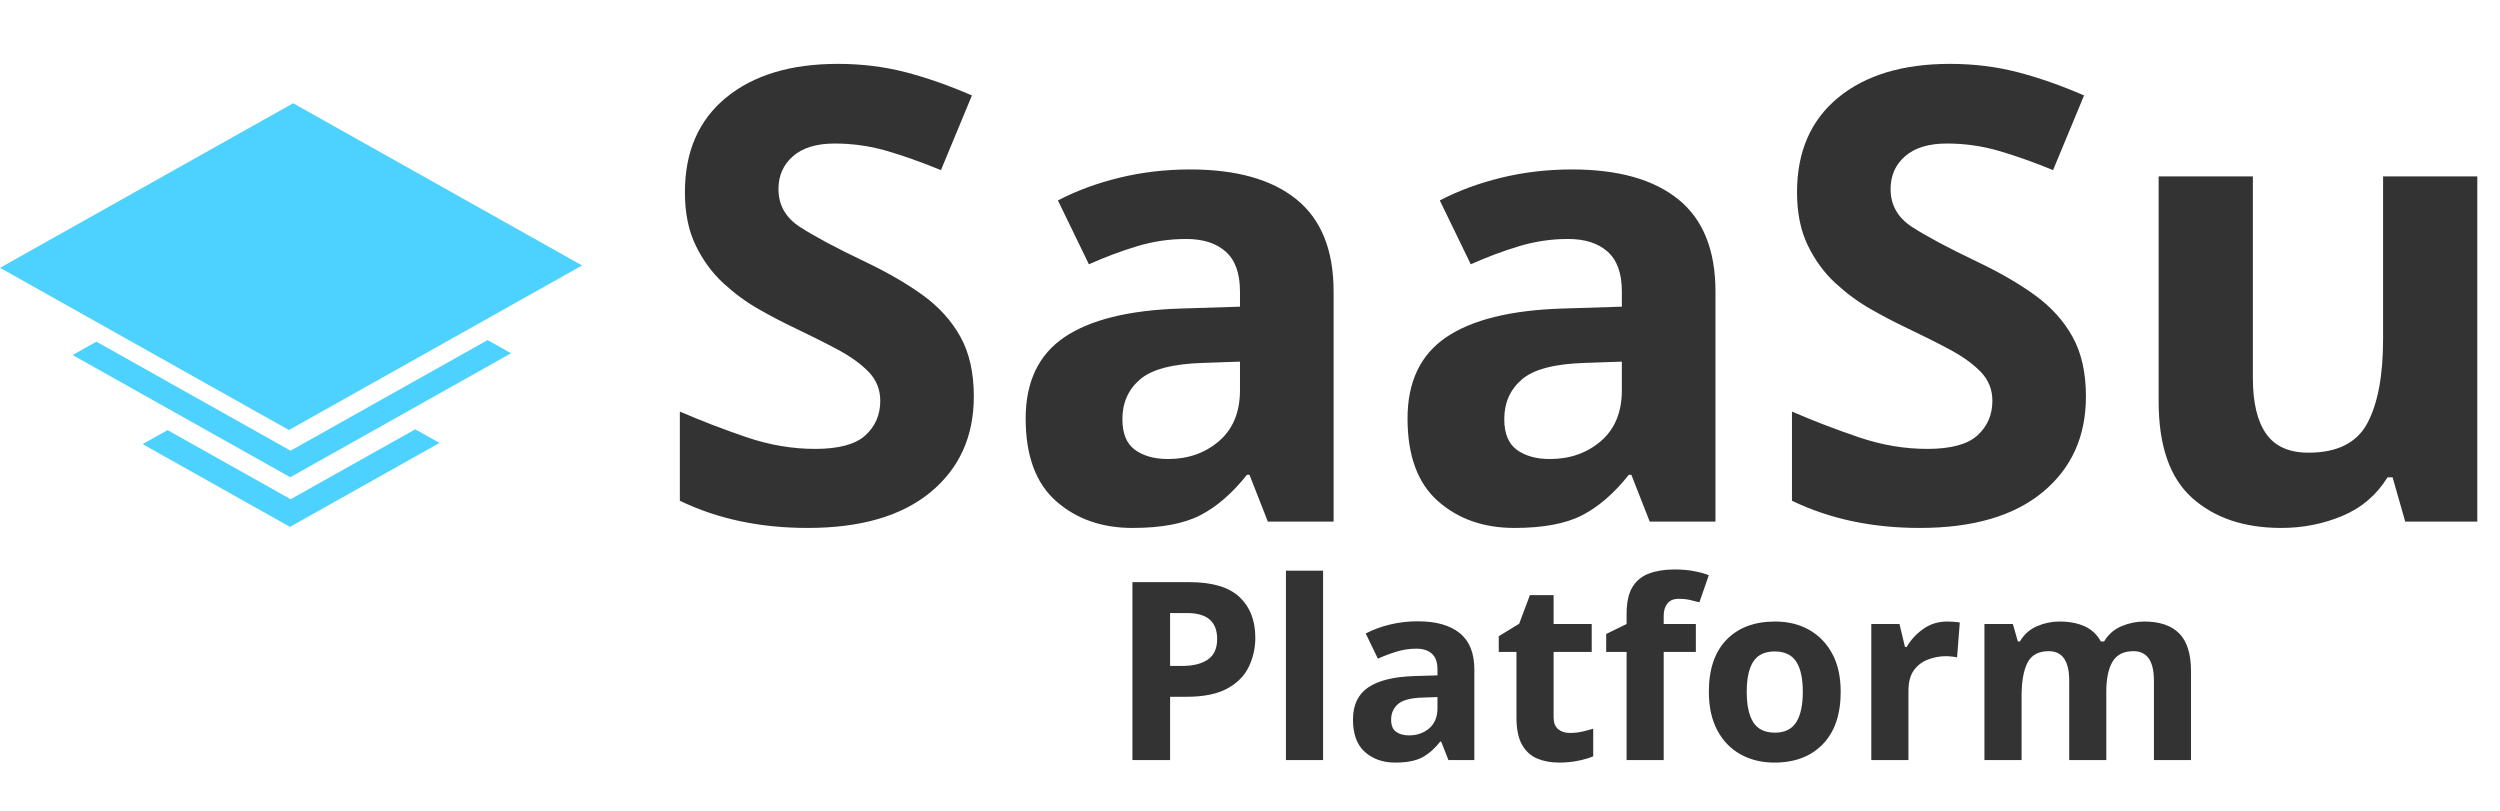
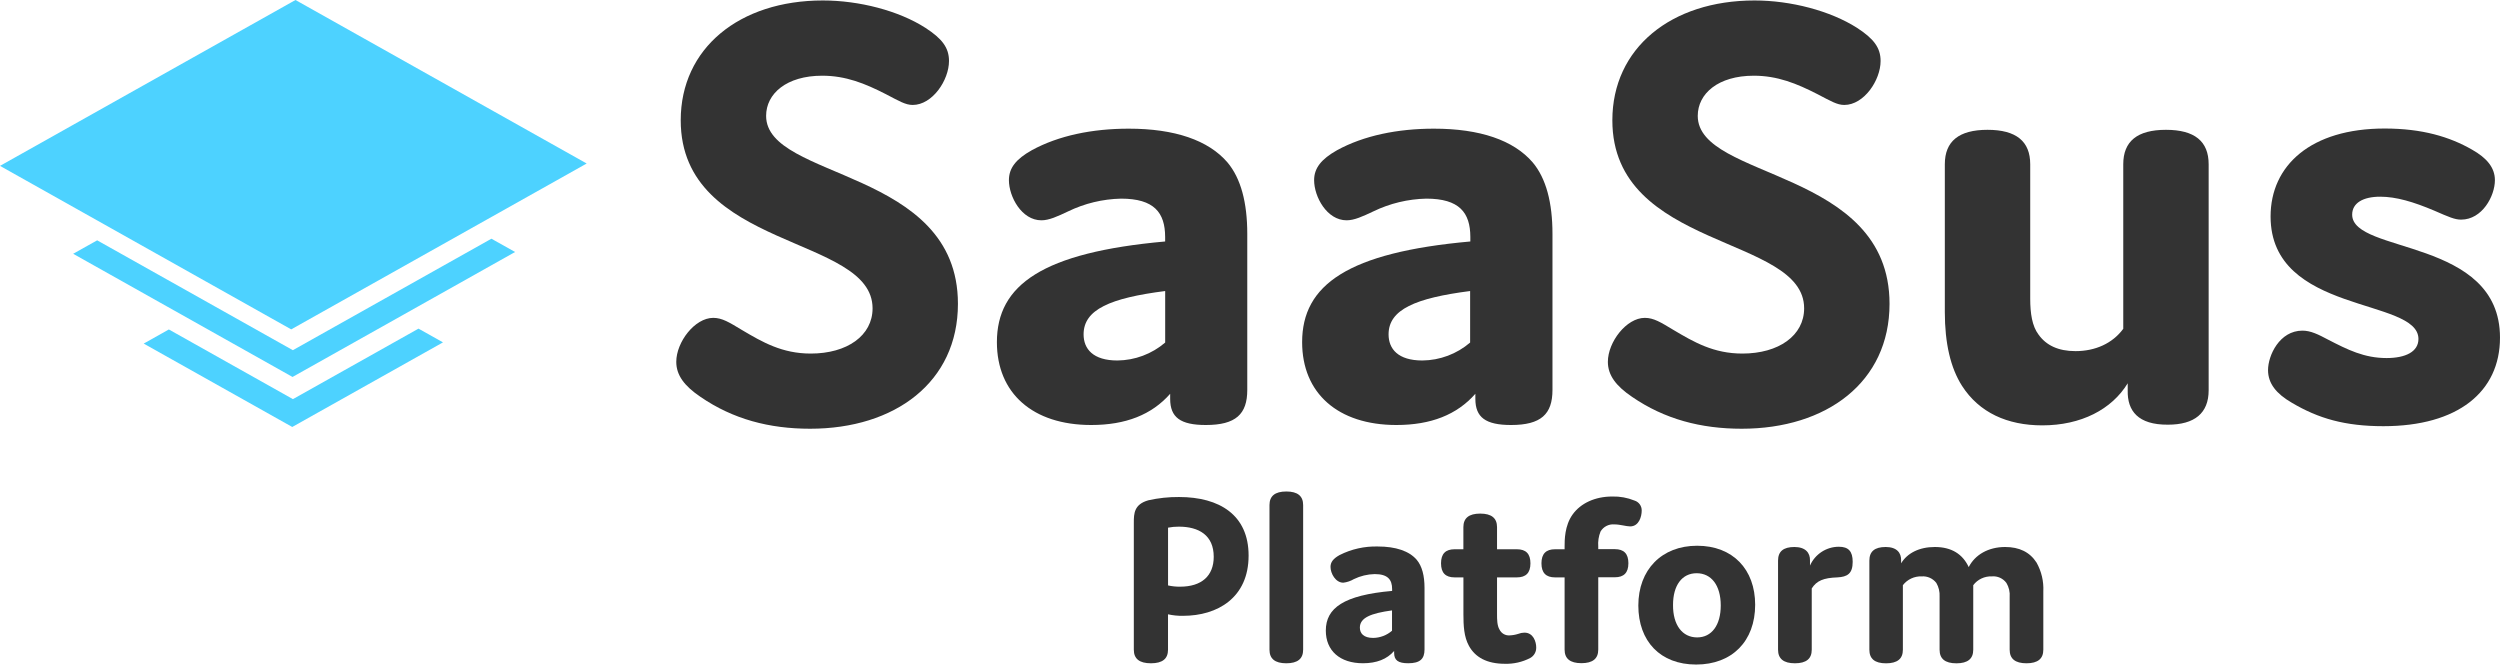
- <svg xmlns="http://www.w3.org/2000/svg" viewBox="0 0 702.26 227.58">
+ <svg xmlns="http://www.w3.org/2000/svg" viewBox="0 0 696.76 185.21">
  <defs>
-     <style>.cls-1{fill:#4dd2ff;}.cls-2{font-size:177.6px;}.cls-2,.cls-3{fill:#333;font-family:Domus-Bold, Domus;font-weight:700;}.cls-3{font-size:70px;}</style>
+     <style>.cls-1{fill:#4dd2ff;}.cls-2{fill:#333;}</style>
  </defs>
  <g id="レイヤー_2" data-name="レイヤー 2">
    <g id="レイヤー_1-2" data-name="レイヤー 1">
-       <polygon class="cls-1" points="81.62 126.6 27.08 95.97 20.39 99.73 81.53 134.06 143.56 99.23 136.96 95.53 81.62 126.6" />
-       <polygon class="cls-1" points="81.64 140.23 47.06 120.82 40.05 124.75 81.45 148 123.46 124.42 116.64 120.59 81.64 140.23" />
-       <path class="cls-1" d="M81.16,120.8,0,75.23,82.35,29l81.16,45.57Z" />
-       <text class="cls-2" transform="translate(182.8 146.52)">SaaSus</text>
-       <text class="cls-3" transform="translate(311.81 213.51)">Platform</text>
+       <polygon class="cls-1" points="81.62 97.6 27.08 66.98 20.39 70.73 81.53 105.06 143.56 70.23 136.96 66.53 81.62 97.6" />
+       <polygon class="cls-1" points="81.64 111.24 47.06 91.82 40.05 95.76 81.45 119 123.46 95.42 116.64 91.59 81.64 111.24" />
+       <path class="cls-1" d="M81.16,91.8,0,46.23,82.35,0l81.16,45.57Z" />
+       <path class="cls-2" d="M189.72,33.52c0-20.07,16.34-33.39,39.61-33.39,10.12,0,21.13,2.84,28.59,7.63,4.62,3,6.57,5.51,6.57,9.24,0,5.33-4.61,12.25-10.12,12.25-2,0-3.73-1.06-7.46-3-5.86-3-11.19-5.15-17.76-5.15-9.94,0-15.63,5-15.63,11.19,0,17.94,53.46,14.57,53.46,52.39,0,21.85-17.58,34.81-41.2,34.81-11.37,0-21.49-2.66-30.55-8.88-4.44-3-6.75-6-6.75-9.76,0-5.51,5.15-12.26,10.3-12.26,2.49,0,4.44,1.24,8,3.38,5.69,3.37,11.19,6.57,19.18,6.57,10.13,0,17.23-5,17.23-12.61C243.18,65.48,189.72,69.75,189.72,33.52Z" />
+       <path class="cls-2" d="M312.44,55.36a35.65,35.65,0,0,0-14.74,3.55c-3,1.42-5.32,2.49-7.46,2.49-5.5,0-9.05-6.57-9.05-11.19,0-3.37,1.95-5.86,6.39-8.35,7.46-4.08,16.87-6,27-6,12.79,0,22.2,3.2,27.53,9.42,3.73,4.44,5.51,11.19,5.51,19.89v43.51c0,6.75-3.2,9.77-11.55,9.77-7.1,0-9.94-2.13-9.94-7.28v-1.42c-5.15,5.86-12.43,8.7-22,8.7-16.34,0-26.29-8.88-26.29-23.09,0-16,12.79-25,46.89-28.06V66C324.7,59.27,321.68,55.36,312.44,55.36ZM302,93.19c0,4.08,2.67,7.28,9.42,7.28a20.76,20.76,0,0,0,13.32-5V81.11C309.42,83.07,302,86.26,302,93.19Z" />
+       <path class="cls-2" d="M397.51,55.36a35.65,35.65,0,0,0-14.74,3.55c-3,1.42-5.33,2.49-7.46,2.49-5.51,0-9.06-6.57-9.06-11.19,0-3.37,2-5.86,6.4-8.35,7.46-4.08,16.87-6,27-6,12.79,0,22.2,3.2,27.53,9.42,3.73,4.44,5.5,11.19,5.5,19.89v43.51c0,6.75-3.19,9.77-11.54,9.77-7.1,0-9.95-2.13-9.95-7.28v-1.42c-5.15,5.86-12.43,8.7-22,8.7-16.34,0-26.28-8.88-26.28-23.09,0-16,12.79-25,46.88-28.06V66C409.76,59.27,406.75,55.36,397.51,55.36ZM387,93.19c0,4.08,2.67,7.28,9.41,7.28a20.74,20.74,0,0,0,13.32-5V81.11C394.49,83.07,387,86.26,387,93.19Z" />
+       <path class="cls-2" d="M449.37,33.52C449.37,13.45,465.71.13,489,.13,499.09.13,510.1,3,517.56,7.76c4.62,3,6.57,5.51,6.57,9.24,0,5.33-4.61,12.25-10.12,12.25-2,0-3.73-1.06-7.46-3-5.86-3-11.19-5.15-17.76-5.15-9.94,0-15.62,5-15.62,11.19,0,17.94,53.45,14.57,53.45,52.39,0,21.85-17.58,34.81-41.2,34.81-11.37,0-21.49-2.66-30.55-8.88-4.44-3-6.75-6-6.75-9.76,0-5.51,5.15-12.26,10.3-12.26,2.49,0,4.44,1.24,8,3.38,5.68,3.37,11.18,6.57,19.18,6.57,10.12,0,17.22-5,17.22-12.61C502.82,65.48,449.37,69.75,449.37,33.52Z" />
+       <path class="cls-2" d="M593,108.82v-2c-4.44,7.29-13,11.73-23.8,11.73-9.76,0-17.58-3.56-22.37-11-3.2-5-4.8-11.89-4.8-20.6V45.77c0-6.39,3.91-9.59,11.9-9.59s11.9,3.2,11.9,9.59V83.24c0,4.09.53,7.64,2.31,10,2.13,3,5.5,4.62,10.3,4.62,5.51,0,10.3-2.13,13.32-6.22V45.77c0-6.39,3.91-9.59,11.9-9.59s11.9,3.2,11.9,9.59v63c0,6.39-3.91,9.59-11.37,9.59C595.88,118.41,592.87,114.5,593,108.82Z" />
+       <path class="cls-2" d="M632.82,60.33c0-14.2,11.19-24.51,31.79-24.51,10.48,0,18.12,2.31,24.33,5.87,4.09,2.3,6.4,5,6.4,8.52,0,4.44-3.55,11-9.41,11-1.78,0-3.38-.71-7.46-2.49-5.86-2.48-10.66-3.9-15.1-3.9-4.79,0-7.81,1.77-7.81,5,0,11,41.2,6.39,41.2,34.28,0,15.09-11.72,24.68-32.5,24.68-10.66,0-18.12-2.13-25.58-6.57-4.26-2.48-6.57-5.33-6.57-9.06,0-4.08,3.2-11,9.59-11,2.31,0,4.44,1.07,7.11,2.49,5.5,2.84,10.12,5.15,16.34,5.15,5.32,0,8.88-1.78,8.88-5.33C674,82.89,632.82,87.68,632.82,60.33Z" />
+       <path class="cls-2" d="M329.73,171.63a17.67,17.67,0,0,1-4.2-.42v9.87c0,2.52-1.54,3.78-4.76,3.78S316,183.6,316,181.08V145.66c0-2.52.07-5.11,4.06-6.23a37.55,37.55,0,0,1,8.54-.91c11.27,0,19.39,5,19.39,16.31C348,166.59,339.32,171.63,329.73,171.63Zm-.84-8.12c6,0,9.38-3,9.38-8.33,0-6-4.13-8.4-9.73-8.4a15.07,15.07,0,0,0-3,.28v16.1A14.44,14.44,0,0,0,328.89,163.51Z" />
+       <path class="cls-2" d="M363.19,181.08c0,2.52-1.54,3.78-4.69,3.78s-4.69-1.26-4.69-3.78V140.76c0-2.52,1.54-3.78,4.69-3.78s4.69,1.26,4.69,3.78Z" />
+       <path class="cls-2" d="M383.14,160a14,14,0,0,0-5.81,1.4,7.58,7.58,0,0,1-2.94,1c-2.17,0-3.57-2.59-3.57-4.41,0-1.33.77-2.31,2.52-3.29A22.3,22.3,0,0,1,384,152.31c5,0,8.75,1.26,10.85,3.71,1.47,1.75,2.17,4.41,2.17,7.84V181c0,2.66-1.26,3.85-4.55,3.85-2.8,0-3.92-.84-3.92-2.87v-.56c-2,2.31-4.9,3.43-8.68,3.43-6.44,0-10.36-3.5-10.36-9.1,0-6.3,5-9.87,18.48-11.06v-.49C388,161.55,386.78,160,383.14,160ZM379,174.92c0,1.61,1.05,2.87,3.71,2.87a8.17,8.17,0,0,0,5.25-2v-5.67C382,170.93,379,172.19,379,174.92Z" />
+       <path class="cls-2" d="M428.15,180.45a3.24,3.24,0,0,1-1.68,2.94A14.46,14.46,0,0,1,419.4,185c-5,0-8.26-1.82-10-5-1.4-2.52-1.54-5.67-1.54-8.82V160.92H405.4c-2.52,0-3.78-1.26-3.78-3.92s1.26-3.92,3.78-3.92h2.45v-6.16c0-2.52,1.54-3.78,4.69-3.78s4.69,1.26,4.69,3.78v6.16h5.53c2.52,0,3.78,1.26,3.78,3.92s-1.26,3.92-3.78,3.92h-5.53v10.29c0,1.33,0,3.15.7,4.27a2.89,2.89,0,0,0,2.73,1.61,9,9,0,0,0,2.45-.42,4.87,4.87,0,0,1,1.75-.35C427.38,176.32,428.15,178.91,428.15,180.45Z" />
+       <path class="cls-2" d="M457.55,142.3c0,1.68-.77,4.41-3.22,4.41-1.12,0-2.8-.56-4.41-.56a4.07,4.07,0,0,0-3.85,2,9.31,9.31,0,0,0-.63,4.2v.7h4.62c2.52,0,3.78,1.26,3.78,3.92s-1.26,3.92-3.78,3.92h-4.62v20.16c0,2.52-1.54,3.78-4.69,3.78s-4.69-1.26-4.69-3.78V160.92h-2.67c-2.51,0-3.78-1.26-3.78-3.92s1.27-3.92,3.78-3.92h2.67v-.7c0-1.89,0-5.88,2.24-9s6.23-5,11.06-5a15.36,15.36,0,0,1,6.16,1.12A2.85,2.85,0,0,1,457.55,142.3Z" />
+       <path class="cls-2" d="M473,152.1c9.94,0,16.17,6.58,16.17,16.45,0,10.15-6.44,16.66-16.45,16.66s-16.11-6.51-16.11-16.45S463.08,152.1,473,152.1ZM473,177.65c4.06,0,6.58-3.43,6.58-8.89,0-5.67-2.66-9-6.72-9s-6.58,3.36-6.58,8.82C466.23,174.22,468.89,177.65,473,177.65Z" />
+       <path class="cls-2" d="M504.94,181.08c0,2.52-1.54,3.78-4.69,3.78s-4.7-1.26-4.7-3.78V156.23c0-2.52,1.47-3.78,4.55-3.78s4.42,1.61,4.35,3.78v1.4a8.81,8.81,0,0,1,8.05-5.25c2.66,0,3.85,1.26,3.85,4.2,0,3.29-1.47,4.2-4.27,4.34-3.85.14-5.75.91-7.14,3.08Z" />
+       <path class="cls-2" d="M529.85,156.23V157c1.68-2.8,5-4.55,9.39-4.55,4.69,0,7.77,2,9.45,5.6,1.75-3.43,5.46-5.6,10.15-5.6,3.92,0,6.86,1.4,8.75,4.34a14.89,14.89,0,0,1,1.89,8.05v16.24c0,2.52-1.54,3.78-4.69,3.78s-4.69-1.26-4.69-3.78v-14.7a6.52,6.52,0,0,0-.91-3.92,4.53,4.53,0,0,0-4.06-1.82,6.19,6.19,0,0,0-5.18,2.45v18c0,2.52-1.54,3.78-4.69,3.78s-4.69-1.26-4.69-3.78V166.31a6.82,6.82,0,0,0-.91-3.85,4.71,4.71,0,0,0-4.07-1.82,6.32,6.32,0,0,0-5.25,2.45v18c0,2.52-1.54,3.78-4.69,3.78S521,183.6,521,181.08V156.23c0-2.52,1.47-3.78,4.55-3.78S529.92,154.06,529.85,156.23Z" />
    </g>
  </g>
</svg>
